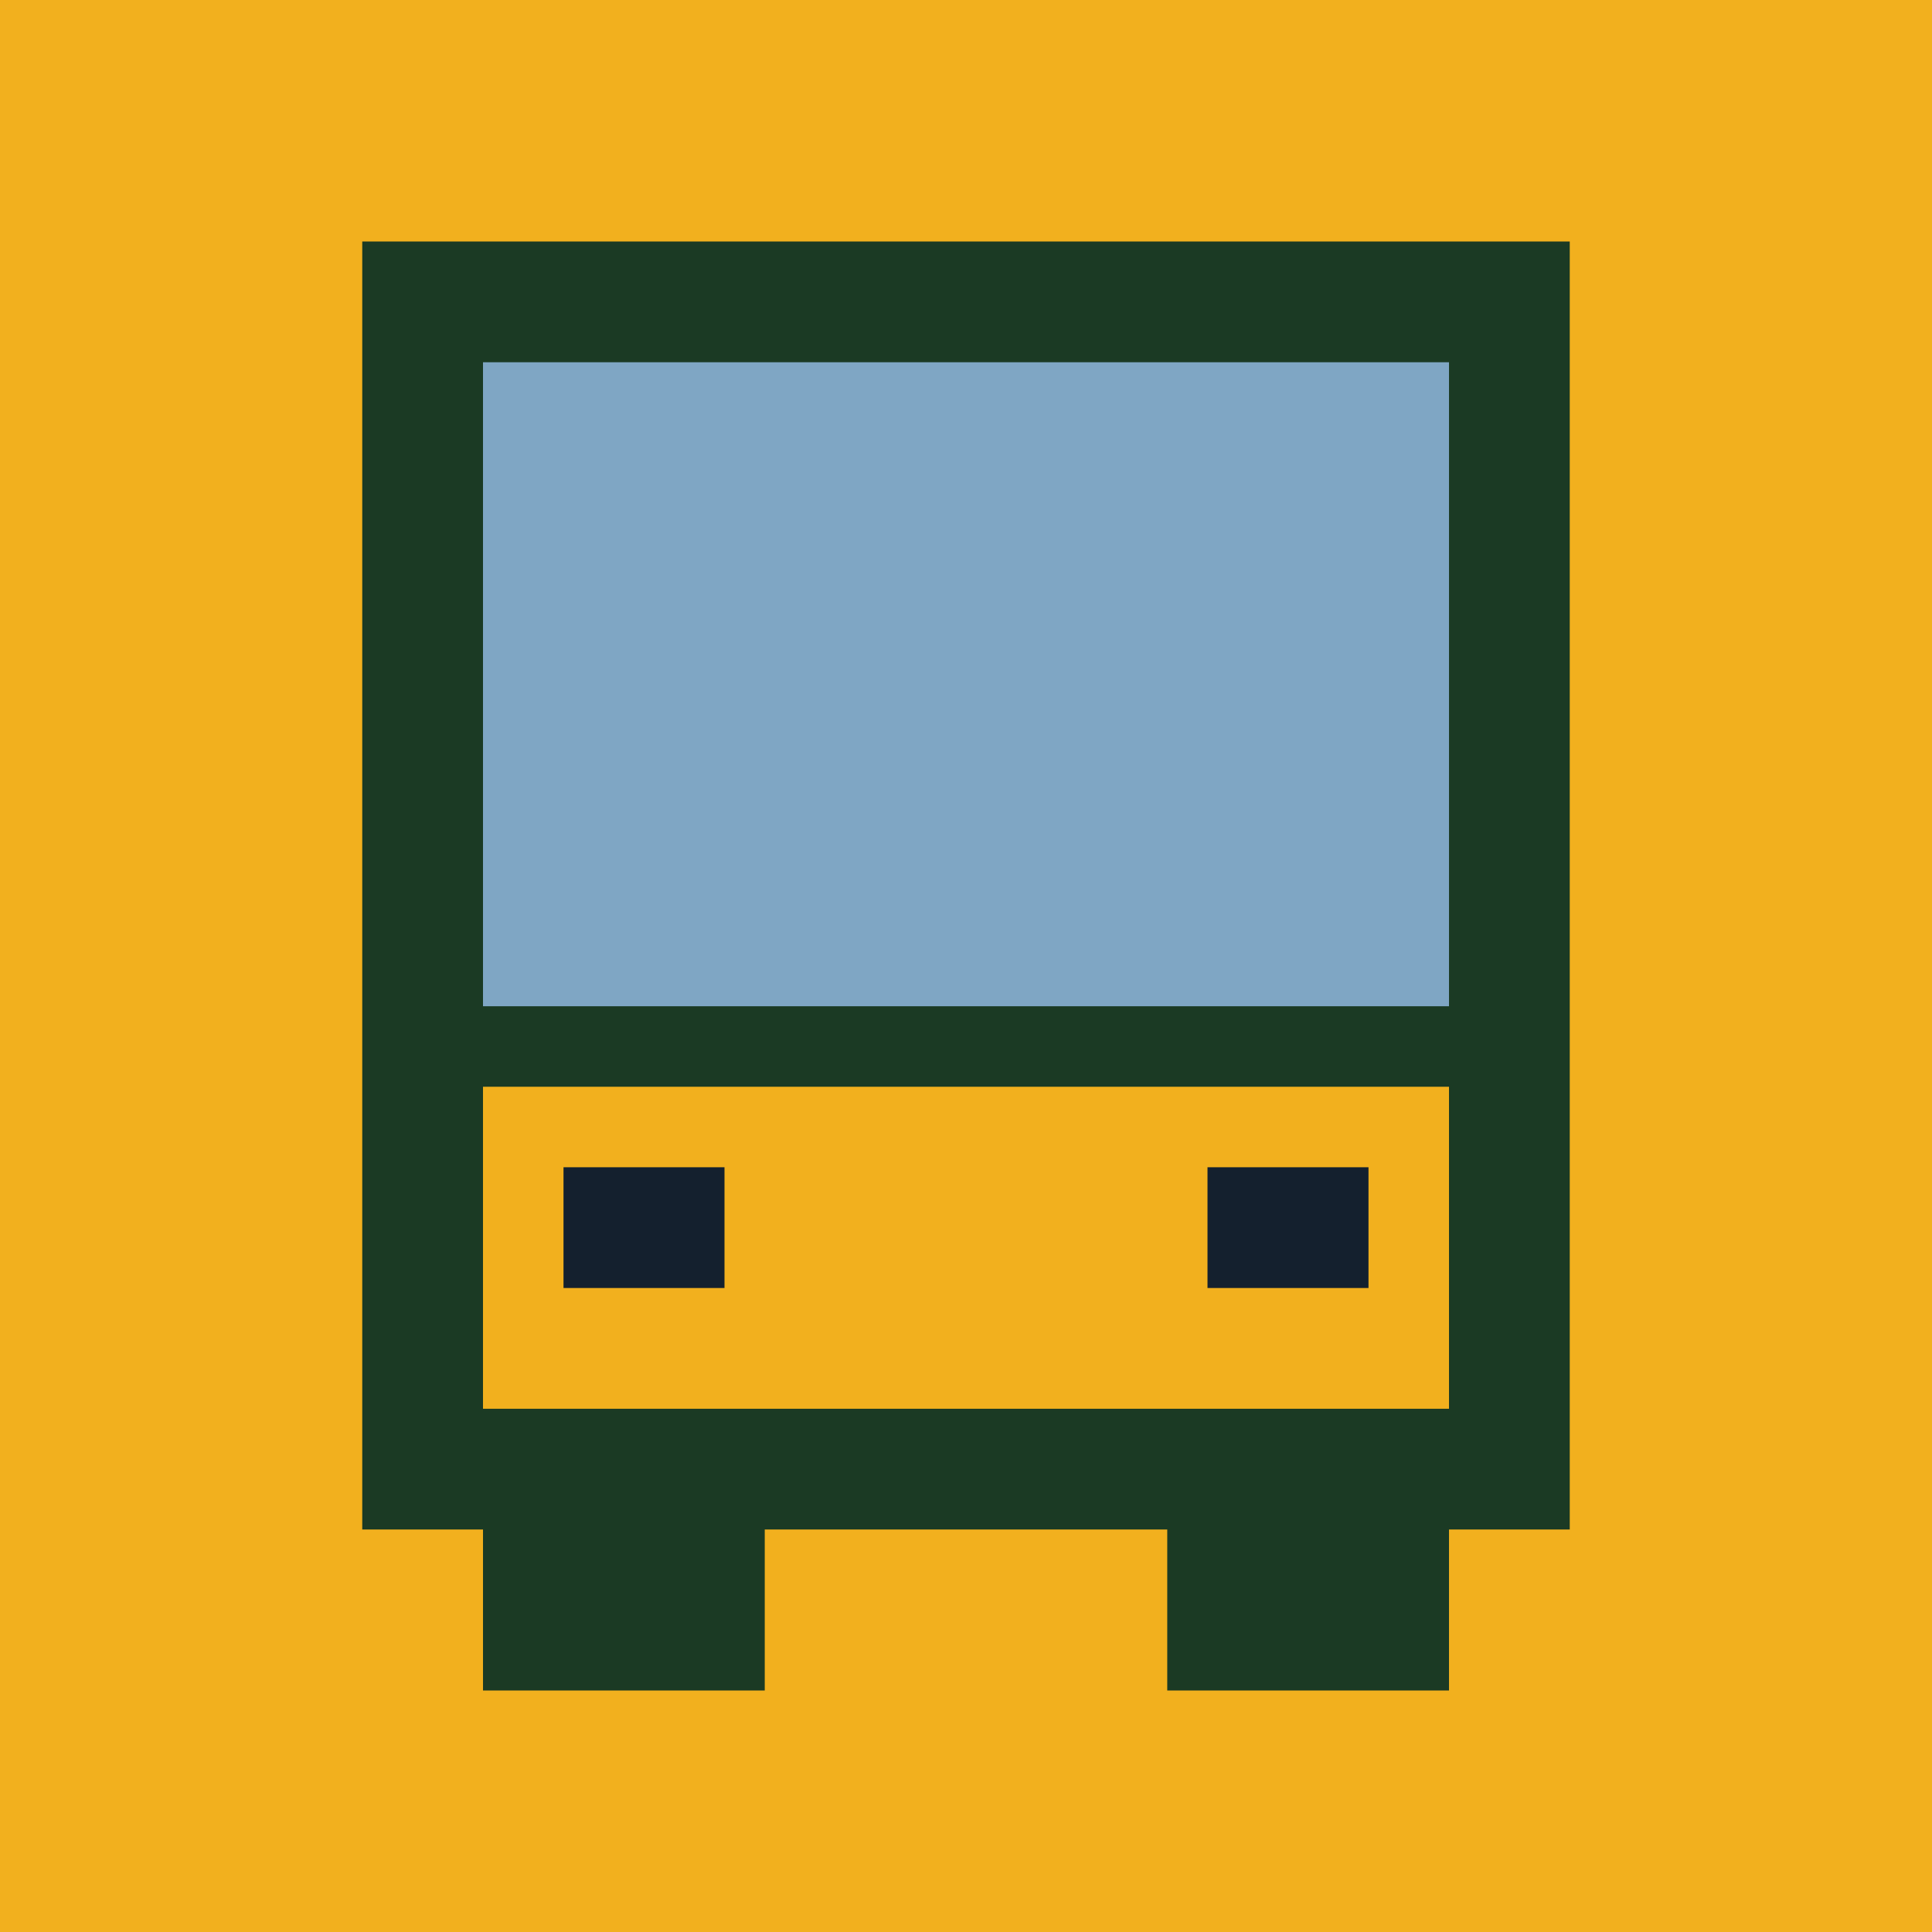
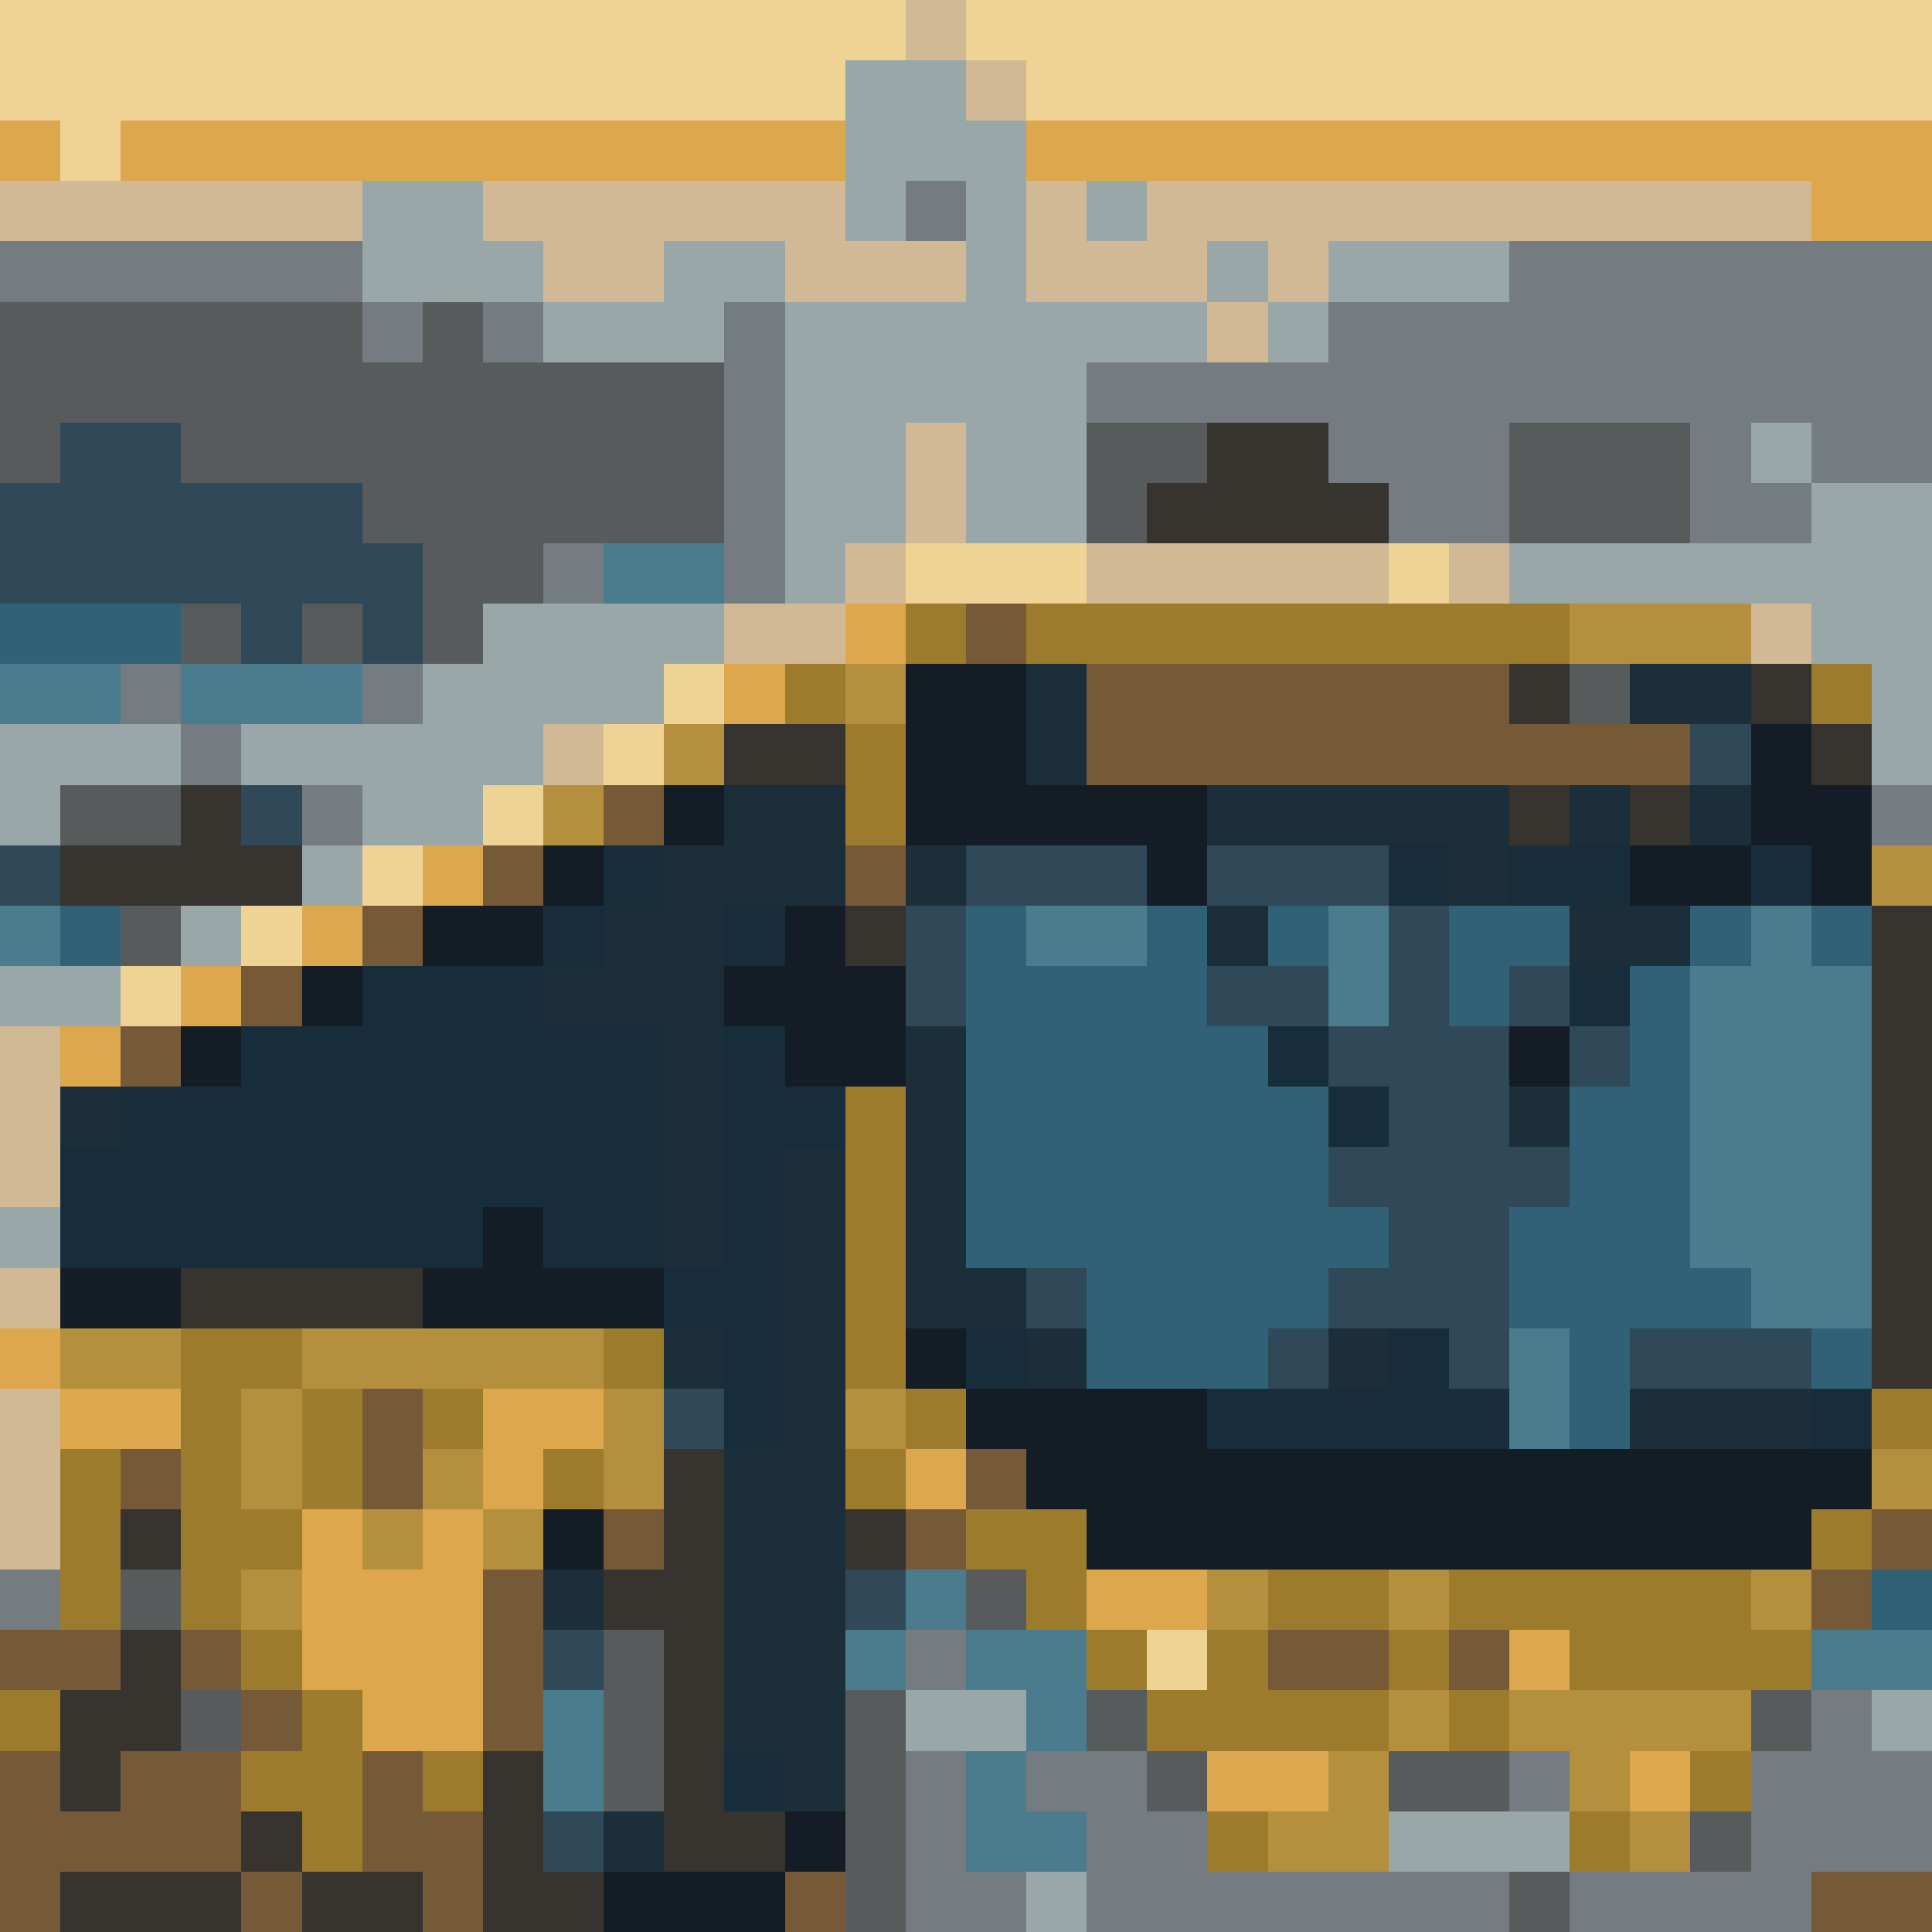
- <svg xmlns="http://www.w3.org/2000/svg" viewBox="0 0 192 192">
-   <rect width="192" height="192" fill="#F2B01E" />
-   <rect x="36" y="24" width="120" height="128" fill="#1B3A24" />
-   <rect x="48" y="36" width="96" height="64" fill="#7FA6C4" />
-   <rect x="48" y="108" width="96" height="32" fill="#F2B01E" />
-   <rect x="48" y="144" width="28" height="24" fill="#1B3A24" />
-   <rect x="116" y="144" width="28" height="24" fill="#1B3A24" />
-   <rect x="56" y="116" width="16" height="12" fill="#14202E" />
-   <rect x="120" y="116" width="16" height="12" fill="#14202E" />
+ <svg xmlns="http://www.w3.org/2000/svg" viewBox="0 0 32 32" width="32" height="32" shape-rendering="crispEdges">
+   <rect x="0" y="0" width="15" height="1" fill="#efd395" />
+   <rect x="15" y="0" width="1" height="1" fill="#d2b996" />
+   <rect x="16" y="0" width="16" height="1" fill="#efd395" />
+   <rect x="0" y="1" width="14" height="1" fill="#efd395" />
+   <rect x="14" y="1" width="2" height="1" fill="#9aa7a8" />
+   <rect x="16" y="1" width="1" height="1" fill="#d2b996" />
+   <rect x="17" y="1" width="15" height="1" fill="#efd395" />
+   <rect x="0" y="2" width="1" height="1" fill="#dca74d" />
+   <rect x="1" y="2" width="1" height="1" fill="#efd395" />
+   <rect x="2" y="2" width="12" height="1" fill="#dca74d" />
+   <rect x="14" y="2" width="3" height="1" fill="#9aa7a8" />
+   <rect x="17" y="2" width="15" height="1" fill="#dca74d" />
+   <rect x="0" y="3" width="6" height="1" fill="#d2b996" />
+   <rect x="6" y="3" width="2" height="1" fill="#9aa7a8" />
+   <rect x="8" y="3" width="6" height="1" fill="#d2b996" />
+   <rect x="14" y="3" width="1" height="1" fill="#9aa7a8" />
+   <rect x="15" y="3" width="1" height="1" fill="#747b81" />
+   <rect x="16" y="3" width="1" height="1" fill="#9aa7a8" />
+   <rect x="17" y="3" width="1" height="1" fill="#d2b996" />
+   <rect x="18" y="3" width="1" height="1" fill="#9aa7a8" />
+   <rect x="19" y="3" width="11" height="1" fill="#d2b996" />
+   <rect x="30" y="3" width="2" height="1" fill="#dca74d" />
+   <rect x="0" y="4" width="6" height="1" fill="#747b81" />
+   <rect x="6" y="4" width="3" height="1" fill="#9aa7a8" />
+   <rect x="9" y="4" width="2" height="1" fill="#d2b996" />
+   <rect x="11" y="4" width="2" height="1" fill="#9aa7a8" />
+   <rect x="13" y="4" width="3" height="1" fill="#d2b996" />
+   <rect x="16" y="4" width="1" height="1" fill="#9aa7a8" />
+   <rect x="17" y="4" width="3" height="1" fill="#d2b996" />
+   <rect x="20" y="4" width="1" height="1" fill="#9aa7a8" />
+   <rect x="21" y="4" width="1" height="1" fill="#d2b996" />
+   <rect x="22" y="4" width="3" height="1" fill="#9aa7a8" />
+   <rect x="25" y="4" width="7" height="1" fill="#747b81" />
+   <rect x="0" y="5" width="6" height="1" fill="#585b5b" />
+   <rect x="6" y="5" width="1" height="1" fill="#747b81" />
+   <rect x="7" y="5" width="1" height="1" fill="#585b5b" />
+   <rect x="8" y="5" width="1" height="1" fill="#747b81" />
+   <rect x="9" y="5" width="3" height="1" fill="#9aa7a8" />
+   <rect x="12" y="5" width="1" height="1" fill="#747b81" />
+   <rect x="13" y="5" width="7" height="1" fill="#9aa7a8" />
+   <rect x="20" y="5" width="1" height="1" fill="#d2b996" />
+   <rect x="21" y="5" width="1" height="1" fill="#9aa7a8" />
+   <rect x="22" y="5" width="10" height="1" fill="#747b81" />
+   <rect x="0" y="6" width="12" height="1" fill="#585b5b" />
+   <rect x="12" y="6" width="1" height="1" fill="#747b81" />
+   <rect x="13" y="6" width="5" height="1" fill="#9aa7a8" />
+   <rect x="18" y="6" width="14" height="1" fill="#747b81" />
+   <rect x="0" y="7" width="1" height="1" fill="#585b5b" />
+   <rect x="1" y="7" width="2" height="1" fill="#2f4959" />
+   <rect x="3" y="7" width="9" height="1" fill="#585b5b" />
+   <rect x="12" y="7" width="1" height="1" fill="#747b81" />
+   <rect x="13" y="7" width="2" height="1" fill="#9aa7a8" />
+   <rect x="15" y="7" width="1" height="1" fill="#d2b996" />
+   <rect x="16" y="7" width="2" height="1" fill="#9aa7a8" />
+   <rect x="18" y="7" width="2" height="1" fill="#585b5b" />
+   <rect x="20" y="7" width="2" height="1" fill="#37332e" />
+   <rect x="22" y="7" width="3" height="1" fill="#747b81" />
+   <rect x="25" y="7" width="3" height="1" fill="#585b5b" />
+   <rect x="28" y="7" width="1" height="1" fill="#747b81" />
+   <rect x="29" y="7" width="1" height="1" fill="#9aa7a8" />
+   <rect x="30" y="7" width="2" height="1" fill="#747b81" />
+   <rect x="0" y="8" width="6" height="1" fill="#2f4959" />
+   <rect x="6" y="8" width="6" height="1" fill="#585b5b" />
+   <rect x="12" y="8" width="1" height="1" fill="#747b81" />
+   <rect x="13" y="8" width="2" height="1" fill="#9aa7a8" />
+   <rect x="15" y="8" width="1" height="1" fill="#d2b996" />
+   <rect x="16" y="8" width="2" height="1" fill="#9aa7a8" />
+   <rect x="18" y="8" width="1" height="1" fill="#585b5b" />
+   <rect x="19" y="8" width="4" height="1" fill="#37332e" />
+   <rect x="23" y="8" width="2" height="1" fill="#747b81" />
+   <rect x="25" y="8" width="3" height="1" fill="#585b5b" />
+   <rect x="28" y="8" width="2" height="1" fill="#747b81" />
+   <rect x="30" y="8" width="2" height="1" fill="#9aa7a8" />
+   <rect x="0" y="9" width="7" height="1" fill="#2f4959" />
+   <rect x="7" y="9" width="2" height="1" fill="#585b5b" />
+   <rect x="9" y="9" width="1" height="1" fill="#747b81" />
+   <rect x="10" y="9" width="2" height="1" fill="#4b7c8e" />
+   <rect x="12" y="9" width="1" height="1" fill="#747b81" />
+   <rect x="13" y="9" width="1" height="1" fill="#9aa7a8" />
+   <rect x="14" y="9" width="1" height="1" fill="#d2b996" />
+   <rect x="15" y="9" width="3" height="1" fill="#efd395" />
+   <rect x="18" y="9" width="5" height="1" fill="#d2b996" />
+   <rect x="23" y="9" width="1" height="1" fill="#efd395" />
+   <rect x="24" y="9" width="1" height="1" fill="#d2b996" />
+   <rect x="25" y="9" width="7" height="1" fill="#9aa7a8" />
+   <rect x="0" y="10" width="3" height="1" fill="#306177" />
+   <rect x="3" y="10" width="1" height="1" fill="#585b5b" />
+   <rect x="4" y="10" width="1" height="1" fill="#2f4959" />
+   <rect x="5" y="10" width="1" height="1" fill="#585b5b" />
+   <rect x="6" y="10" width="1" height="1" fill="#2f4959" />
+   <rect x="7" y="10" width="1" height="1" fill="#585b5b" />
+   <rect x="8" y="10" width="4" height="1" fill="#9aa7a8" />
+   <rect x="12" y="10" width="2" height="1" fill="#d2b996" />
+   <rect x="14" y="10" width="1" height="1" fill="#dca74d" />
+   <rect x="15" y="10" width="1" height="1" fill="#9d7b2d" />
+   <rect x="16" y="10" width="1" height="1" fill="#765a38" />
+   <rect x="17" y="10" width="9" height="1" fill="#9d7b2d" />
+   <rect x="26" y="10" width="3" height="1" fill="#b4903e" />
+   <rect x="29" y="10" width="1" height="1" fill="#d2b996" />
+   <rect x="30" y="10" width="2" height="1" fill="#9aa7a8" />
+   <rect x="0" y="11" width="2" height="1" fill="#4b7c8e" />
+   <rect x="2" y="11" width="1" height="1" fill="#747b81" />
+   <rect x="3" y="11" width="3" height="1" fill="#4b7c8e" />
+   <rect x="6" y="11" width="1" height="1" fill="#747b81" />
+   <rect x="7" y="11" width="4" height="1" fill="#9aa7a8" />
+   <rect x="11" y="11" width="1" height="1" fill="#efd395" />
+   <rect x="12" y="11" width="1" height="1" fill="#dca74d" />
+   <rect x="13" y="11" width="1" height="1" fill="#9d7b2d" />
+   <rect x="14" y="11" width="1" height="1" fill="#b4903e" />
+   <rect x="15" y="11" width="2" height="1" fill="#141d26" />
+   <rect x="17" y="11" width="1" height="1" fill="#1c2e3a" />
+   <rect x="18" y="11" width="7" height="1" fill="#765a38" />
+   <rect x="25" y="11" width="1" height="1" fill="#37332e" />
+   <rect x="26" y="11" width="1" height="1" fill="#585b5b" />
+   <rect x="27" y="11" width="2" height="1" fill="#1c2e3a" />
+   <rect x="29" y="11" width="1" height="1" fill="#37332e" />
+   <rect x="30" y="11" width="1" height="1" fill="#9d7b2d" />
+   <rect x="31" y="11" width="1" height="1" fill="#9aa7a8" />
+   <rect x="0" y="12" width="3" height="1" fill="#9aa7a8" />
+   <rect x="3" y="12" width="1" height="1" fill="#747b81" />
+   <rect x="4" y="12" width="5" height="1" fill="#9aa7a8" />
+   <rect x="9" y="12" width="1" height="1" fill="#d2b996" />
+   <rect x="10" y="12" width="1" height="1" fill="#efd395" />
+   <rect x="11" y="12" width="1" height="1" fill="#b4903e" />
+   <rect x="12" y="12" width="2" height="1" fill="#37332e" />
+   <rect x="14" y="12" width="1" height="1" fill="#9d7b2d" />
+   <rect x="15" y="12" width="2" height="1" fill="#141d26" />
+   <rect x="17" y="12" width="1" height="1" fill="#1c2e3a" />
+   <rect x="18" y="12" width="10" height="1" fill="#765a38" />
+   <rect x="28" y="12" width="1" height="1" fill="#2f4959" />
+   <rect x="29" y="12" width="1" height="1" fill="#141d26" />
+   <rect x="30" y="12" width="1" height="1" fill="#37332e" />
+   <rect x="31" y="12" width="1" height="1" fill="#9aa7a8" />
+   <rect x="0" y="13" width="1" height="1" fill="#9aa7a8" />
+   <rect x="1" y="13" width="2" height="1" fill="#585b5b" />
+   <rect x="3" y="13" width="1" height="1" fill="#37332e" />
+   <rect x="4" y="13" width="1" height="1" fill="#2f4959" />
+   <rect x="5" y="13" width="1" height="1" fill="#747b81" />
+   <rect x="6" y="13" width="2" height="1" fill="#9aa7a8" />
+   <rect x="8" y="13" width="1" height="1" fill="#efd395" />
+   <rect x="9" y="13" width="1" height="1" fill="#b4903e" />
+   <rect x="10" y="13" width="1" height="1" fill="#765a38" />
+   <rect x="11" y="13" width="1" height="1" fill="#141d26" />
+   <rect x="12" y="13" width="2" height="1" fill="#1c2e3a" />
+   <rect x="14" y="13" width="1" height="1" fill="#9d7b2d" />
+   <rect x="15" y="13" width="5" height="1" fill="#141d26" />
+   <rect x="20" y="13" width="5" height="1" fill="#1c2e3a" />
+   <rect x="25" y="13" width="1" height="1" fill="#37332e" />
+   <rect x="26" y="13" width="1" height="1" fill="#1c2e3a" />
+   <rect x="27" y="13" width="1" height="1" fill="#37332e" />
+   <rect x="28" y="13" width="1" height="1" fill="#1c2e3a" />
+   <rect x="29" y="13" width="2" height="1" fill="#141d26" />
+   <rect x="31" y="13" width="1" height="1" fill="#747b81" />
+   <rect x="0" y="14" width="1" height="1" fill="#2f4959" />
+   <rect x="1" y="14" width="4" height="1" fill="#37332e" />
+   <rect x="5" y="14" width="1" height="1" fill="#9aa7a8" />
+   <rect x="6" y="14" width="1" height="1" fill="#efd395" />
+   <rect x="7" y="14" width="1" height="1" fill="#dca74d" />
+   <rect x="8" y="14" width="1" height="1" fill="#765a38" />
+   <rect x="9" y="14" width="1" height="1" fill="#141d26" />
+   <rect x="10" y="14" width="1" height="1" fill="#172d3b" />
+   <rect x="11" y="14" width="3" height="1" fill="#1c2e3a" />
+   <rect x="14" y="14" width="1" height="1" fill="#765a38" />
+   <rect x="15" y="14" width="1" height="1" fill="#1c2e3a" />
+   <rect x="16" y="14" width="3" height="1" fill="#2f4959" />
+   <rect x="19" y="14" width="1" height="1" fill="#141d26" />
+   <rect x="20" y="14" width="3" height="1" fill="#2f4959" />
+   <rect x="23" y="14" width="1" height="1" fill="#172d3b" />
+   <rect x="24" y="14" width="1" height="1" fill="#1c2e3a" />
+   <rect x="25" y="14" width="2" height="1" fill="#172d3b" />
+   <rect x="27" y="14" width="2" height="1" fill="#141d26" />
+   <rect x="29" y="14" width="1" height="1" fill="#172d3b" />
+   <rect x="30" y="14" width="1" height="1" fill="#141d26" />
+   <rect x="31" y="14" width="1" height="1" fill="#b4903e" />
+   <rect x="0" y="15" width="1" height="1" fill="#4b7c8e" />
+   <rect x="1" y="15" width="1" height="1" fill="#306177" />
+   <rect x="2" y="15" width="1" height="1" fill="#585b5b" />
+   <rect x="3" y="15" width="1" height="1" fill="#9aa7a8" />
+   <rect x="4" y="15" width="1" height="1" fill="#efd395" />
+   <rect x="5" y="15" width="1" height="1" fill="#dca74d" />
+   <rect x="6" y="15" width="1" height="1" fill="#765a38" />
+   <rect x="7" y="15" width="2" height="1" fill="#141d26" />
+   <rect x="9" y="15" width="1" height="1" fill="#172d3b" />
+   <rect x="10" y="15" width="2" height="1" fill="#1c2e3a" />
+   <rect x="12" y="15" width="1" height="1" fill="#172d3b" />
+   <rect x="13" y="15" width="1" height="1" fill="#141d26" />
+   <rect x="14" y="15" width="1" height="1" fill="#37332e" />
+   <rect x="15" y="15" width="1" height="1" fill="#2f4959" />
+   <rect x="16" y="15" width="1" height="1" fill="#306177" />
+   <rect x="17" y="15" width="2" height="1" fill="#4b7c8e" />
+   <rect x="19" y="15" width="1" height="1" fill="#306177" />
+   <rect x="20" y="15" width="1" height="1" fill="#1c2e3a" />
+   <rect x="21" y="15" width="1" height="1" fill="#306177" />
+   <rect x="22" y="15" width="1" height="1" fill="#4b7c8e" />
+   <rect x="23" y="15" width="1" height="1" fill="#2f4959" />
+   <rect x="24" y="15" width="2" height="1" fill="#306177" />
+   <rect x="26" y="15" width="2" height="1" fill="#1c2e3a" />
+   <rect x="28" y="15" width="1" height="1" fill="#306177" />
+   <rect x="29" y="15" width="1" height="1" fill="#4b7c8e" />
+   <rect x="30" y="15" width="1" height="1" fill="#306177" />
+   <rect x="31" y="15" width="1" height="1" fill="#37332e" />
+   <rect x="0" y="16" width="2" height="1" fill="#9aa7a8" />
+   <rect x="2" y="16" width="1" height="1" fill="#efd395" />
+   <rect x="3" y="16" width="1" height="1" fill="#dca74d" />
+   <rect x="4" y="16" width="1" height="1" fill="#765a38" />
+   <rect x="5" y="16" width="1" height="1" fill="#141d26" />
+   <rect x="6" y="16" width="3" height="1" fill="#172d3b" />
+   <rect x="9" y="16" width="3" height="1" fill="#1c2e3a" />
+   <rect x="12" y="16" width="3" height="1" fill="#141d26" />
+   <rect x="15" y="16" width="1" height="1" fill="#2f4959" />
+   <rect x="16" y="16" width="4" height="1" fill="#306177" />
+   <rect x="20" y="16" width="2" height="1" fill="#2f4959" />
+   <rect x="22" y="16" width="1" height="1" fill="#4b7c8e" />
+   <rect x="23" y="16" width="1" height="1" fill="#2f4959" />
+   <rect x="24" y="16" width="1" height="1" fill="#306177" />
+   <rect x="25" y="16" width="1" height="1" fill="#2f4959" />
+   <rect x="26" y="16" width="1" height="1" fill="#172d3b" />
+   <rect x="27" y="16" width="1" height="1" fill="#306177" />
+   <rect x="28" y="16" width="3" height="1" fill="#4b7c8e" />
+   <rect x="31" y="16" width="1" height="1" fill="#37332e" />
+   <rect x="0" y="17" width="1" height="1" fill="#d2b996" />
+   <rect x="1" y="17" width="1" height="1" fill="#dca74d" />
+   <rect x="2" y="17" width="1" height="1" fill="#765a38" />
+   <rect x="3" y="17" width="1" height="1" fill="#141d26" />
+   <rect x="4" y="17" width="7" height="1" fill="#172d3b" />
+   <rect x="11" y="17" width="1" height="1" fill="#1c2e3a" />
+   <rect x="12" y="17" width="1" height="1" fill="#172d3b" />
+   <rect x="13" y="17" width="2" height="1" fill="#141d26" />
+   <rect x="15" y="17" width="1" height="1" fill="#1c2e3a" />
+   <rect x="16" y="17" width="5" height="1" fill="#306177" />
+   <rect x="21" y="17" width="1" height="1" fill="#172d3b" />
+   <rect x="22" y="17" width="3" height="1" fill="#2f4959" />
+   <rect x="25" y="17" width="1" height="1" fill="#141d26" />
+   <rect x="26" y="17" width="1" height="1" fill="#2f4959" />
+   <rect x="27" y="17" width="1" height="1" fill="#306177" />
+   <rect x="28" y="17" width="3" height="1" fill="#4b7c8e" />
+   <rect x="31" y="17" width="1" height="1" fill="#37332e" />
+   <rect x="0" y="18" width="1" height="1" fill="#d2b996" />
+   <rect x="1" y="18" width="1" height="1" fill="#1c2e3a" />
+   <rect x="2" y="18" width="9" height="1" fill="#172d3b" />
+   <rect x="11" y="18" width="1" height="1" fill="#1c2e3a" />
+   <rect x="12" y="18" width="2" height="1" fill="#172d3b" />
+   <rect x="14" y="18" width="1" height="1" fill="#9d7b2d" />
+   <rect x="15" y="18" width="1" height="1" fill="#1c2e3a" />
+   <rect x="16" y="18" width="6" height="1" fill="#306177" />
+   <rect x="22" y="18" width="1" height="1" fill="#172d3b" />
+   <rect x="23" y="18" width="2" height="1" fill="#2f4959" />
+   <rect x="25" y="18" width="1" height="1" fill="#1c2e3a" />
+   <rect x="26" y="18" width="2" height="1" fill="#306177" />
+   <rect x="28" y="18" width="3" height="1" fill="#4b7c8e" />
+   <rect x="31" y="18" width="1" height="1" fill="#37332e" />
+   <rect x="0" y="19" width="1" height="1" fill="#d2b996" />
+   <rect x="1" y="19" width="10" height="1" fill="#172d3b" />
+   <rect x="11" y="19" width="1" height="1" fill="#1c2e3a" />
+   <rect x="12" y="19" width="1" height="1" fill="#172d3b" />
+   <rect x="13" y="19" width="1" height="1" fill="#1c2e3a" />
+   <rect x="14" y="19" width="1" height="1" fill="#9d7b2d" />
+   <rect x="15" y="19" width="1" height="1" fill="#1c2e3a" />
+   <rect x="16" y="19" width="6" height="1" fill="#306177" />
+   <rect x="22" y="19" width="4" height="1" fill="#2f4959" />
+   <rect x="26" y="19" width="2" height="1" fill="#306177" />
+   <rect x="28" y="19" width="3" height="1" fill="#4b7c8e" />
+   <rect x="31" y="19" width="1" height="1" fill="#37332e" />
+   <rect x="0" y="20" width="1" height="1" fill="#9aa7a8" />
+   <rect x="1" y="20" width="7" height="1" fill="#172d3b" />
+   <rect x="8" y="20" width="1" height="1" fill="#141d26" />
+   <rect x="9" y="20" width="2" height="1" fill="#172d3b" />
+   <rect x="11" y="20" width="1" height="1" fill="#1c2e3a" />
+   <rect x="12" y="20" width="1" height="1" fill="#172d3b" />
+   <rect x="13" y="20" width="1" height="1" fill="#1c2e3a" />
+   <rect x="14" y="20" width="1" height="1" fill="#9d7b2d" />
+   <rect x="15" y="20" width="1" height="1" fill="#1c2e3a" />
+   <rect x="16" y="20" width="7" height="1" fill="#306177" />
+   <rect x="23" y="20" width="2" height="1" fill="#2f4959" />
+   <rect x="25" y="20" width="3" height="1" fill="#306177" />
+   <rect x="28" y="20" width="3" height="1" fill="#4b7c8e" />
+   <rect x="31" y="20" width="1" height="1" fill="#37332e" />
+   <rect x="0" y="21" width="1" height="1" fill="#d2b996" />
+   <rect x="1" y="21" width="2" height="1" fill="#141d26" />
+   <rect x="3" y="21" width="4" height="1" fill="#37332e" />
+   <rect x="7" y="21" width="4" height="1" fill="#141d26" />
+   <rect x="11" y="21" width="2" height="1" fill="#172d3b" />
+   <rect x="13" y="21" width="1" height="1" fill="#1c2e3a" />
+   <rect x="14" y="21" width="1" height="1" fill="#9d7b2d" />
+   <rect x="15" y="21" width="2" height="1" fill="#1c2e3a" />
+   <rect x="17" y="21" width="1" height="1" fill="#2f4959" />
+   <rect x="18" y="21" width="4" height="1" fill="#306177" />
+   <rect x="22" y="21" width="3" height="1" fill="#2f4959" />
+   <rect x="25" y="21" width="4" height="1" fill="#306177" />
+   <rect x="29" y="21" width="2" height="1" fill="#4b7c8e" />
+   <rect x="31" y="21" width="1" height="1" fill="#37332e" />
+   <rect x="0" y="22" width="1" height="1" fill="#dca74d" />
+   <rect x="1" y="22" width="2" height="1" fill="#b4903e" />
+   <rect x="3" y="22" width="2" height="1" fill="#9d7b2d" />
+   <rect x="5" y="22" width="5" height="1" fill="#b4903e" />
+   <rect x="10" y="22" width="1" height="1" fill="#9d7b2d" />
+   <rect x="11" y="22" width="1" height="1" fill="#1c2e3a" />
+   <rect x="12" y="22" width="1" height="1" fill="#172d3b" />
+   <rect x="13" y="22" width="1" height="1" fill="#1c2e3a" />
+   <rect x="14" y="22" width="1" height="1" fill="#9d7b2d" />
+   <rect x="15" y="22" width="1" height="1" fill="#141d26" />
+   <rect x="16" y="22" width="1" height="1" fill="#172d3b" />
+   <rect x="17" y="22" width="1" height="1" fill="#1c2e3a" />
+   <rect x="18" y="22" width="3" height="1" fill="#306177" />
+   <rect x="21" y="22" width="1" height="1" fill="#2f4959" />
+   <rect x="22" y="22" width="1" height="1" fill="#1c2e3a" />
+   <rect x="23" y="22" width="1" height="1" fill="#172d3b" />
+   <rect x="24" y="22" width="1" height="1" fill="#2f4959" />
+   <rect x="25" y="22" width="1" height="1" fill="#4b7c8e" />
+   <rect x="26" y="22" width="1" height="1" fill="#306177" />
+   <rect x="27" y="22" width="3" height="1" fill="#2f4959" />
+   <rect x="30" y="22" width="1" height="1" fill="#306177" />
+   <rect x="31" y="22" width="1" height="1" fill="#37332e" />
+   <rect x="0" y="23" width="1" height="1" fill="#d2b996" />
+   <rect x="1" y="23" width="2" height="1" fill="#dca74d" />
+   <rect x="3" y="23" width="1" height="1" fill="#9d7b2d" />
+   <rect x="4" y="23" width="1" height="1" fill="#b4903e" />
+   <rect x="5" y="23" width="1" height="1" fill="#9d7b2d" />
+   <rect x="6" y="23" width="1" height="1" fill="#765a38" />
+   <rect x="7" y="23" width="1" height="1" fill="#9d7b2d" />
+   <rect x="8" y="23" width="2" height="1" fill="#dca74d" />
+   <rect x="10" y="23" width="1" height="1" fill="#b4903e" />
+   <rect x="11" y="23" width="1" height="1" fill="#2f4959" />
+   <rect x="12" y="23" width="1" height="1" fill="#172d3b" />
+   <rect x="13" y="23" width="1" height="1" fill="#1c2e3a" />
+   <rect x="14" y="23" width="1" height="1" fill="#b4903e" />
+   <rect x="15" y="23" width="1" height="1" fill="#9d7b2d" />
+   <rect x="16" y="23" width="4" height="1" fill="#141d26" />
+   <rect x="20" y="23" width="5" height="1" fill="#172d3b" />
+   <rect x="25" y="23" width="1" height="1" fill="#4b7c8e" />
+   <rect x="26" y="23" width="1" height="1" fill="#306177" />
+   <rect x="27" y="23" width="3" height="1" fill="#1c2e3a" />
+   <rect x="30" y="23" width="1" height="1" fill="#172d3b" />
+   <rect x="31" y="23" width="1" height="1" fill="#9d7b2d" />
+   <rect x="0" y="24" width="1" height="1" fill="#d2b996" />
+   <rect x="1" y="24" width="1" height="1" fill="#9d7b2d" />
+   <rect x="2" y="24" width="1" height="1" fill="#765a38" />
+   <rect x="3" y="24" width="1" height="1" fill="#9d7b2d" />
+   <rect x="4" y="24" width="1" height="1" fill="#b4903e" />
+   <rect x="5" y="24" width="1" height="1" fill="#9d7b2d" />
+   <rect x="6" y="24" width="1" height="1" fill="#765a38" />
+   <rect x="7" y="24" width="1" height="1" fill="#b4903e" />
+   <rect x="8" y="24" width="1" height="1" fill="#dca74d" />
+   <rect x="9" y="24" width="1" height="1" fill="#9d7b2d" />
+   <rect x="10" y="24" width="1" height="1" fill="#b4903e" />
+   <rect x="11" y="24" width="1" height="1" fill="#37332e" />
+   <rect x="12" y="24" width="2" height="1" fill="#1c2e3a" />
+   <rect x="14" y="24" width="1" height="1" fill="#9d7b2d" />
+   <rect x="15" y="24" width="1" height="1" fill="#dca74d" />
+   <rect x="16" y="24" width="1" height="1" fill="#765a38" />
+   <rect x="17" y="24" width="14" height="1" fill="#141d26" />
+   <rect x="31" y="24" width="1" height="1" fill="#b4903e" />
+   <rect x="0" y="25" width="1" height="1" fill="#d2b996" />
+   <rect x="1" y="25" width="1" height="1" fill="#9d7b2d" />
+   <rect x="2" y="25" width="1" height="1" fill="#37332e" />
+   <rect x="3" y="25" width="2" height="1" fill="#9d7b2d" />
+   <rect x="5" y="25" width="1" height="1" fill="#dca74d" />
+   <rect x="6" y="25" width="1" height="1" fill="#b4903e" />
+   <rect x="7" y="25" width="1" height="1" fill="#dca74d" />
+   <rect x="8" y="25" width="1" height="1" fill="#b4903e" />
+   <rect x="9" y="25" width="1" height="1" fill="#141d26" />
+   <rect x="10" y="25" width="1" height="1" fill="#765a38" />
+   <rect x="11" y="25" width="1" height="1" fill="#37332e" />
+   <rect x="12" y="25" width="2" height="1" fill="#1c2e3a" />
+   <rect x="14" y="25" width="1" height="1" fill="#37332e" />
+   <rect x="15" y="25" width="1" height="1" fill="#765a38" />
+   <rect x="16" y="25" width="2" height="1" fill="#9d7b2d" />
+   <rect x="18" y="25" width="12" height="1" fill="#141d26" />
+   <rect x="30" y="25" width="1" height="1" fill="#9d7b2d" />
+   <rect x="31" y="25" width="1" height="1" fill="#765a38" />
+   <rect x="0" y="26" width="1" height="1" fill="#747b81" />
+   <rect x="1" y="26" width="1" height="1" fill="#9d7b2d" />
+   <rect x="2" y="26" width="1" height="1" fill="#585b5b" />
+   <rect x="3" y="26" width="1" height="1" fill="#9d7b2d" />
+   <rect x="4" y="26" width="1" height="1" fill="#b4903e" />
+   <rect x="5" y="26" width="3" height="1" fill="#dca74d" />
+   <rect x="8" y="26" width="1" height="1" fill="#765a38" />
+   <rect x="9" y="26" width="1" height="1" fill="#1c2e3a" />
+   <rect x="10" y="26" width="2" height="1" fill="#37332e" />
+   <rect x="12" y="26" width="2" height="1" fill="#1c2e3a" />
+   <rect x="14" y="26" width="1" height="1" fill="#2f4959" />
+   <rect x="15" y="26" width="1" height="1" fill="#4b7c8e" />
+   <rect x="16" y="26" width="1" height="1" fill="#585b5b" />
+   <rect x="17" y="26" width="1" height="1" fill="#9d7b2d" />
+   <rect x="18" y="26" width="2" height="1" fill="#dca74d" />
+   <rect x="20" y="26" width="1" height="1" fill="#b4903e" />
+   <rect x="21" y="26" width="2" height="1" fill="#9d7b2d" />
+   <rect x="23" y="26" width="1" height="1" fill="#b4903e" />
+   <rect x="24" y="26" width="5" height="1" fill="#9d7b2d" />
+   <rect x="29" y="26" width="1" height="1" fill="#b4903e" />
+   <rect x="30" y="26" width="1" height="1" fill="#765a38" />
+   <rect x="31" y="26" width="1" height="1" fill="#306177" />
+   <rect x="0" y="27" width="2" height="1" fill="#765a38" />
+   <rect x="2" y="27" width="1" height="1" fill="#37332e" />
+   <rect x="3" y="27" width="1" height="1" fill="#765a38" />
+   <rect x="4" y="27" width="1" height="1" fill="#9d7b2d" />
+   <rect x="5" y="27" width="3" height="1" fill="#dca74d" />
+   <rect x="8" y="27" width="1" height="1" fill="#765a38" />
+   <rect x="9" y="27" width="1" height="1" fill="#2f4959" />
+   <rect x="10" y="27" width="1" height="1" fill="#585b5b" />
+   <rect x="11" y="27" width="1" height="1" fill="#37332e" />
+   <rect x="12" y="27" width="2" height="1" fill="#1c2e3a" />
+   <rect x="14" y="27" width="1" height="1" fill="#4b7c8e" />
+   <rect x="15" y="27" width="1" height="1" fill="#747b81" />
+   <rect x="16" y="27" width="2" height="1" fill="#4b7c8e" />
+   <rect x="18" y="27" width="1" height="1" fill="#9d7b2d" />
+   <rect x="19" y="27" width="1" height="1" fill="#efd395" />
+   <rect x="20" y="27" width="1" height="1" fill="#9d7b2d" />
+   <rect x="21" y="27" width="2" height="1" fill="#765a38" />
+   <rect x="23" y="27" width="1" height="1" fill="#9d7b2d" />
+   <rect x="24" y="27" width="1" height="1" fill="#765a38" />
+   <rect x="25" y="27" width="1" height="1" fill="#dca74d" />
+   <rect x="26" y="27" width="4" height="1" fill="#9d7b2d" />
+   <rect x="30" y="27" width="2" height="1" fill="#4b7c8e" />
+   <rect x="0" y="28" width="1" height="1" fill="#9d7b2d" />
+   <rect x="1" y="28" width="2" height="1" fill="#37332e" />
+   <rect x="3" y="28" width="1" height="1" fill="#585b5b" />
+   <rect x="4" y="28" width="1" height="1" fill="#765a38" />
+   <rect x="5" y="28" width="1" height="1" fill="#9d7b2d" />
+   <rect x="6" y="28" width="2" height="1" fill="#dca74d" />
+   <rect x="8" y="28" width="1" height="1" fill="#765a38" />
+   <rect x="9" y="28" width="1" height="1" fill="#4b7c8e" />
+   <rect x="10" y="28" width="1" height="1" fill="#585b5b" />
+   <rect x="11" y="28" width="1" height="1" fill="#37332e" />
+   <rect x="12" y="28" width="2" height="1" fill="#1c2e3a" />
+   <rect x="14" y="28" width="1" height="1" fill="#585b5b" />
+   <rect x="15" y="28" width="2" height="1" fill="#9aa7a8" />
+   <rect x="17" y="28" width="1" height="1" fill="#4b7c8e" />
+   <rect x="18" y="28" width="1" height="1" fill="#585b5b" />
+   <rect x="19" y="28" width="4" height="1" fill="#9d7b2d" />
+   <rect x="23" y="28" width="1" height="1" fill="#b4903e" />
+   <rect x="24" y="28" width="1" height="1" fill="#9d7b2d" />
+   <rect x="25" y="28" width="4" height="1" fill="#b4903e" />
+   <rect x="29" y="28" width="1" height="1" fill="#585b5b" />
+   <rect x="30" y="28" width="1" height="1" fill="#747b81" />
+   <rect x="31" y="28" width="1" height="1" fill="#9aa7a8" />
+   <rect x="0" y="29" width="1" height="1" fill="#765a38" />
+   <rect x="1" y="29" width="1" height="1" fill="#37332e" />
+   <rect x="2" y="29" width="2" height="1" fill="#765a38" />
+   <rect x="4" y="29" width="2" height="1" fill="#9d7b2d" />
+   <rect x="6" y="29" width="1" height="1" fill="#765a38" />
+   <rect x="7" y="29" width="1" height="1" fill="#9d7b2d" />
+   <rect x="8" y="29" width="1" height="1" fill="#37332e" />
+   <rect x="9" y="29" width="1" height="1" fill="#4b7c8e" />
+   <rect x="10" y="29" width="1" height="1" fill="#585b5b" />
+   <rect x="11" y="29" width="1" height="1" fill="#37332e" />
+   <rect x="12" y="29" width="1" height="1" fill="#172d3b" />
+   <rect x="13" y="29" width="1" height="1" fill="#1c2e3a" />
+   <rect x="14" y="29" width="1" height="1" fill="#585b5b" />
+   <rect x="15" y="29" width="1" height="1" fill="#747b81" />
+   <rect x="16" y="29" width="1" height="1" fill="#4b7c8e" />
+   <rect x="17" y="29" width="2" height="1" fill="#747b81" />
+   <rect x="19" y="29" width="1" height="1" fill="#585b5b" />
+   <rect x="20" y="29" width="2" height="1" fill="#dca74d" />
+   <rect x="22" y="29" width="1" height="1" fill="#b4903e" />
+   <rect x="23" y="29" width="2" height="1" fill="#585b5b" />
+   <rect x="25" y="29" width="1" height="1" fill="#747b81" />
+   <rect x="26" y="29" width="1" height="1" fill="#b4903e" />
+   <rect x="27" y="29" width="1" height="1" fill="#dca74d" />
+   <rect x="28" y="29" width="1" height="1" fill="#9d7b2d" />
+   <rect x="29" y="29" width="3" height="1" fill="#747b81" />
+   <rect x="0" y="30" width="4" height="1" fill="#765a38" />
+   <rect x="4" y="30" width="1" height="1" fill="#37332e" />
+   <rect x="5" y="30" width="1" height="1" fill="#9d7b2d" />
+   <rect x="6" y="30" width="2" height="1" fill="#765a38" />
+   <rect x="8" y="30" width="1" height="1" fill="#37332e" />
+   <rect x="9" y="30" width="1" height="1" fill="#2f4959" />
+   <rect x="10" y="30" width="1" height="1" fill="#1c2e3a" />
+   <rect x="11" y="30" width="2" height="1" fill="#37332e" />
+   <rect x="13" y="30" width="1" height="1" fill="#141d26" />
+   <rect x="14" y="30" width="1" height="1" fill="#585b5b" />
+   <rect x="15" y="30" width="1" height="1" fill="#747b81" />
+   <rect x="16" y="30" width="2" height="1" fill="#4b7c8e" />
+   <rect x="18" y="30" width="2" height="1" fill="#747b81" />
+   <rect x="20" y="30" width="1" height="1" fill="#9d7b2d" />
+   <rect x="21" y="30" width="2" height="1" fill="#b4903e" />
+   <rect x="23" y="30" width="3" height="1" fill="#9aa7a8" />
+   <rect x="26" y="30" width="1" height="1" fill="#9d7b2d" />
+   <rect x="27" y="30" width="1" height="1" fill="#b4903e" />
+   <rect x="28" y="30" width="1" height="1" fill="#585b5b" />
+   <rect x="29" y="30" width="3" height="1" fill="#747b81" />
+   <rect x="0" y="31" width="1" height="1" fill="#765a38" />
+   <rect x="1" y="31" width="3" height="1" fill="#37332e" />
+   <rect x="4" y="31" width="1" height="1" fill="#765a38" />
+   <rect x="5" y="31" width="2" height="1" fill="#37332e" />
+   <rect x="7" y="31" width="1" height="1" fill="#765a38" />
+   <rect x="8" y="31" width="2" height="1" fill="#37332e" />
+   <rect x="10" y="31" width="3" height="1" fill="#141d26" />
+   <rect x="13" y="31" width="1" height="1" fill="#765a38" />
+   <rect x="14" y="31" width="1" height="1" fill="#585b5b" />
+   <rect x="15" y="31" width="2" height="1" fill="#747b81" />
+   <rect x="17" y="31" width="1" height="1" fill="#9aa7a8" />
+   <rect x="18" y="31" width="7" height="1" fill="#747b81" />
+   <rect x="25" y="31" width="1" height="1" fill="#585b5b" />
+   <rect x="26" y="31" width="4" height="1" fill="#747b81" />
+   <rect x="30" y="31" width="2" height="1" fill="#765a38" />
</svg>
